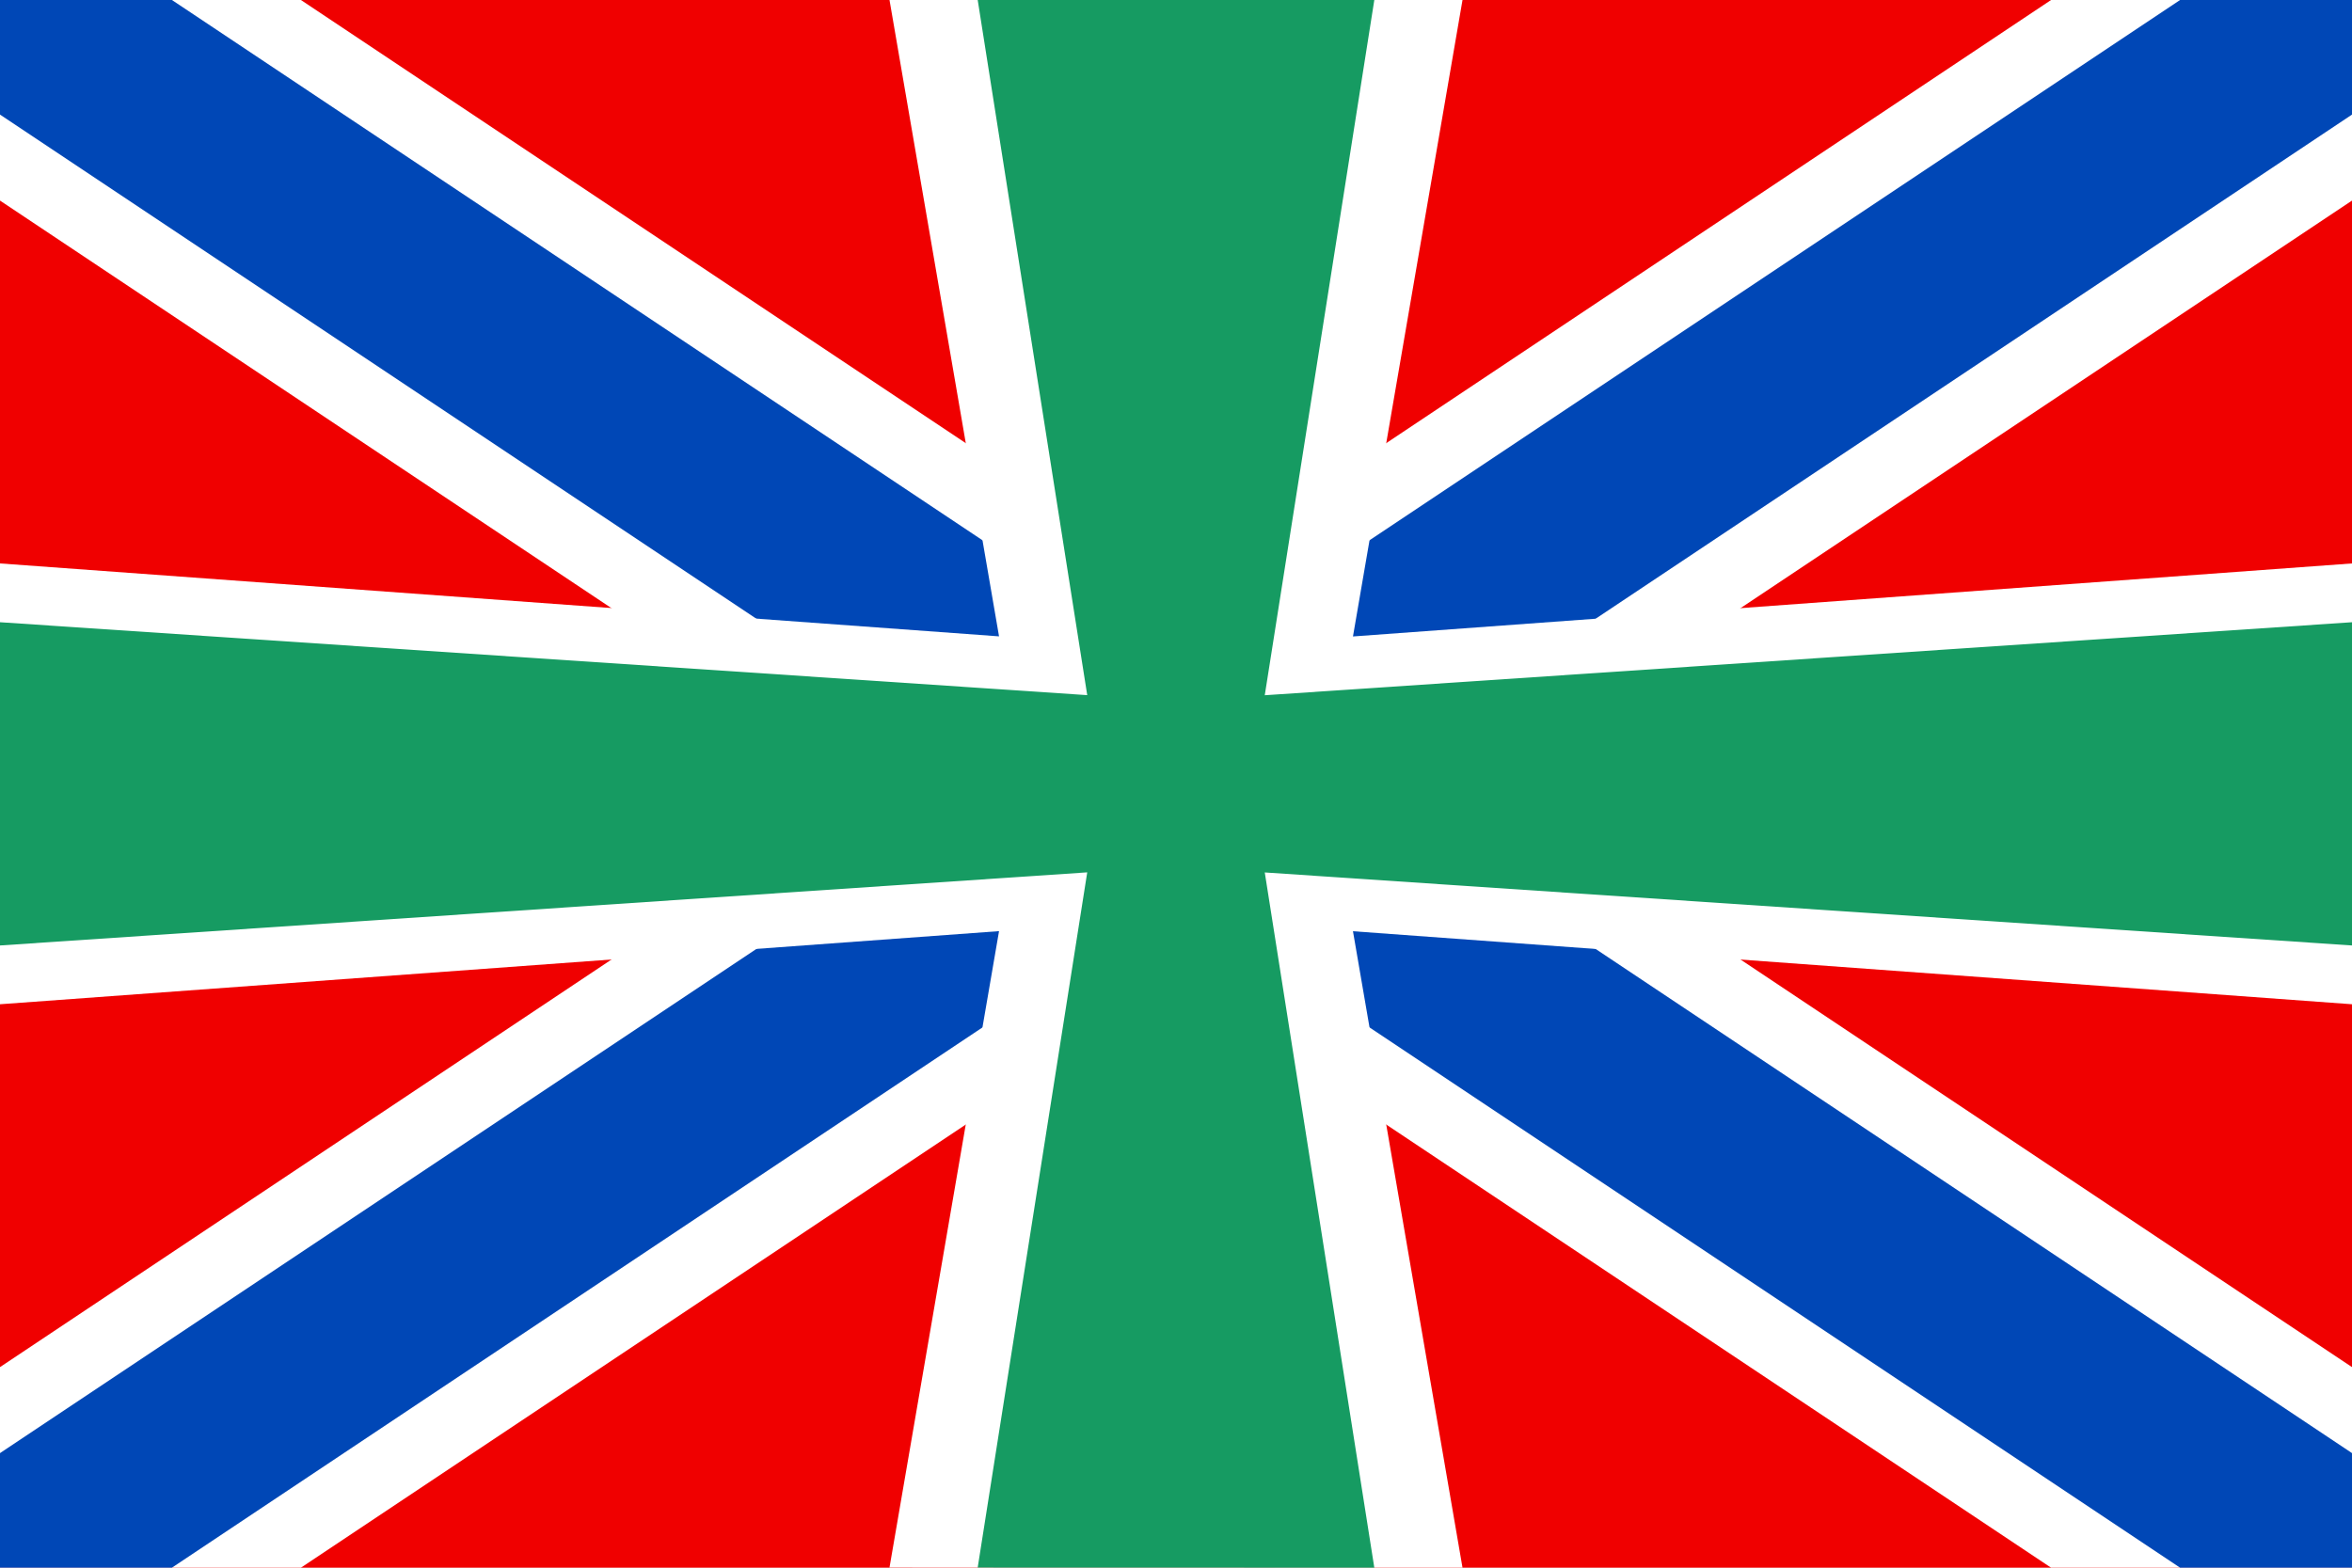
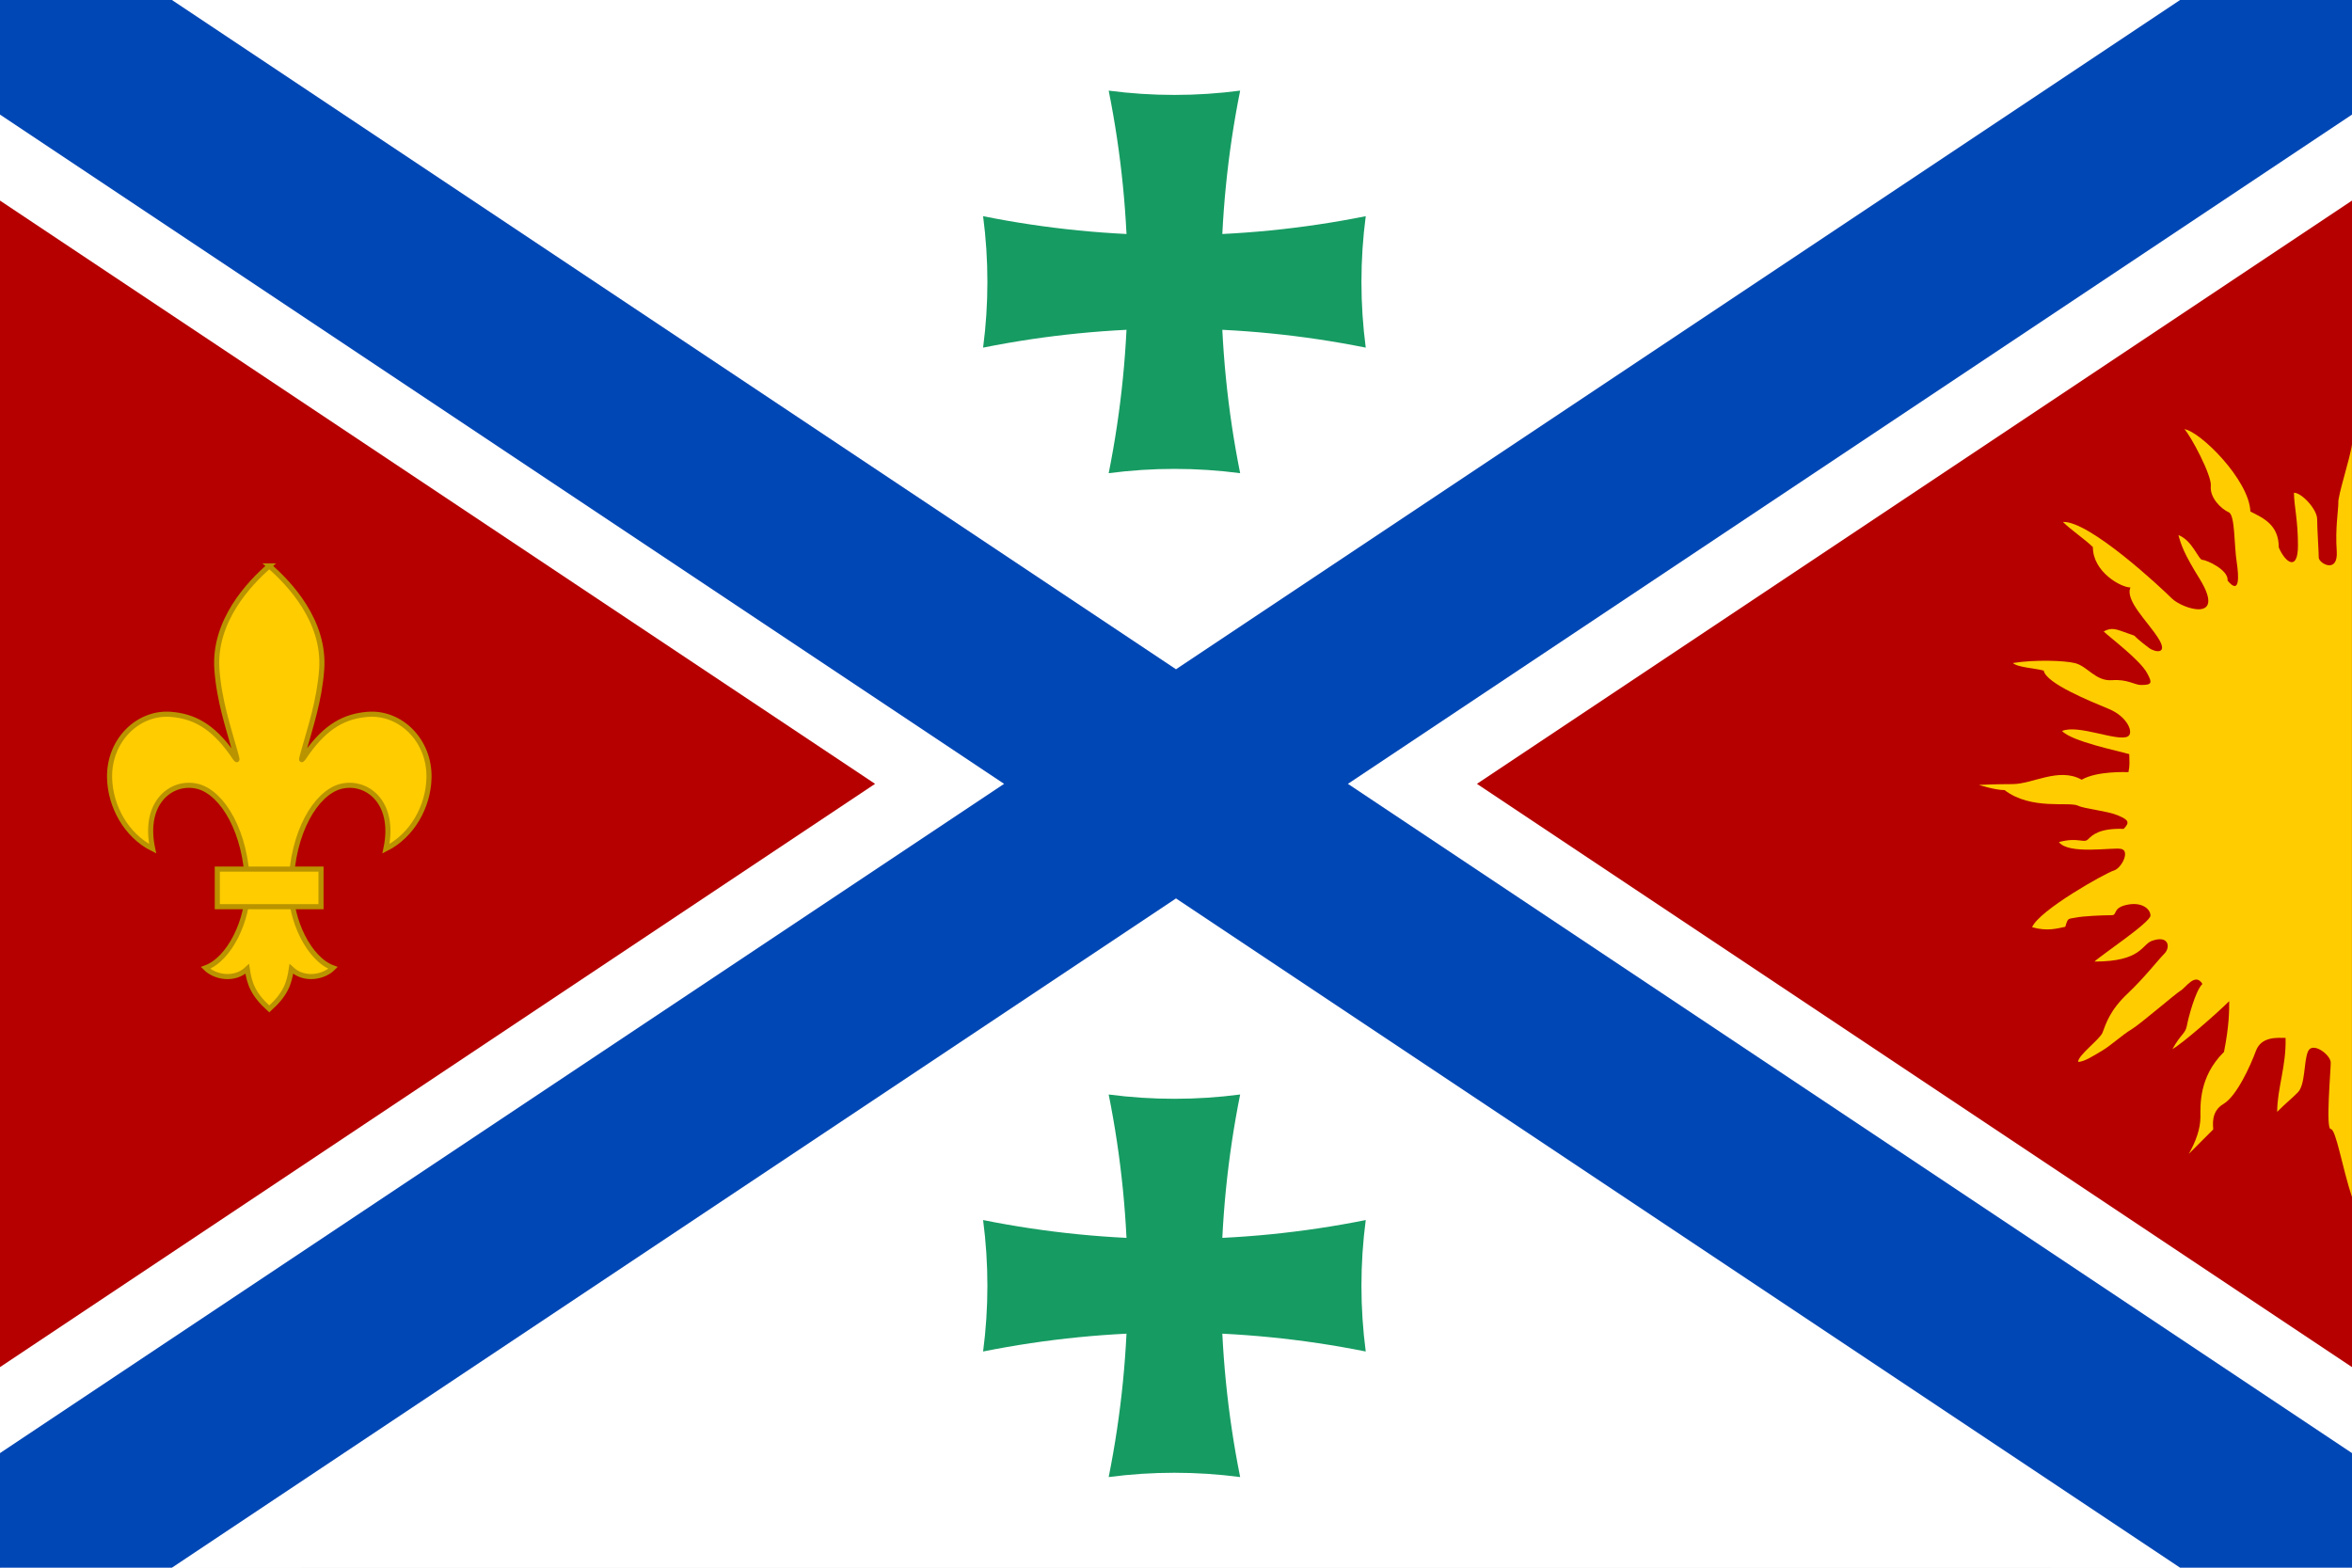
<svg xmlns="http://www.w3.org/2000/svg" width="480" height="320" version="1.1" id="svg6">
  <defs id="defs10">
    <clipPath id="f">
      <path d="M -4800,-2400 H 4800 V 2400 H -4800 Z" id="path4-3" />
    </clipPath>
    <clipPath id="f-8">
      <path d="M -4800,-2400 H 4800 V 2400 H -4800 Z" id="path4-3-2" />
    </clipPath>
    <clipPath id="f-8-7">
      <path d="M -4800,-2400 H 4800 V 2400 H -4800 Z" id="path4-3-2-4" />
    </clipPath>
  </defs>
-   <path d="M 1.237e-6,0 H 480 V 320 H 1.237e-6 Z" fill="#f00000" id="path2" style="stroke-width:1.225" />
+   <rect style="fill:#ffffff;fill-opacity:1;stroke:none;stroke-width:1.044;stroke-linecap:round;stroke-miterlimit:4;stroke-dasharray:none;stroke-opacity:1" id="rect31956" width="480" height="320" x="4.8999998e-05" y="-9.0000003e-06" />
+   <path style="fill:#b60000;fill-opacity:1;stroke:none;stroke-width:1px;stroke-linecap:butt;stroke-linejoin:miter;stroke-opacity:1" d="M 480,320 240,160 480,2e-6" id="path9053" />
+   <path style="fill:#b60000;stroke:none;stroke-width:1px;stroke-linecap:butt;stroke-linejoin:miter;stroke-opacity:1;fill-opacity:1" d="M 4.9e-5,-9e-6 240,160 4.8e-5,320 Z" id="path1517" />
  <path clip-path="url(#f-8-7)" fill="none" stroke="#0047b6" stroke-width="960" d="m -4800,2400 9600,-4800 m -9600,0 c 0,0 9600.001,4800 9600,4800" id="path12-7-2" transform="matrix(0.04999999,0,0,0.06666667,240,160)" style="fill:#0047b6;fill-opacity:1;stroke:#ffffff;stroke-width:1098.64;stroke-miterlimit:4;stroke-dasharray:none;stroke-opacity:1" />
  <path clip-path="url(#f-8)" fill="none" stroke="#0047b6" stroke-width="960" d="m -4800,2400 9600,-4800 m -9600,0 c 0,0 9600.001,4800 9600,4800" id="path12-7" transform="matrix(0.04999999,0,0,0.06666667,240,160)" style="fill:#0046b6;fill-opacity:1;stroke:#0047b6;stroke-width:627.539;stroke-miterlimit:4;stroke-dasharray:none;stroke-opacity:1" />
-   <g id="g9426" transform="matrix(1.5,0,0,1,1.237e-6,0)">
-     <path id="path6859-9" style="fill:#ffffff;fill-opacity:1;stroke-width:78.201" d="M 121.019,-0.02 135.923,129.894 2e-6,115.01 v 89.98 L 135.923,190.066 121.019,319.98 198.981,320 184.077,190.086 320,204.99 V 115.01 L 184.077,129.914 198.981,0 Z" />
-     <path id="path6859" style="fill:#169b62;fill-opacity:1;stroke-width:78.201" d="M 133.019,-0.02 147.923,141.894 -2.474e-6,127.01 v 65.98 L 147.923,178.066 133.019,319.98 186.981,320 172.077,178.086 320,192.99 V 127.01 L 172.077,141.914 186.981,0 Z" />
+   <g id="use12" transform="matrix(19.0833,0,0,19.0833,115.6364,-18.78957)" style="fill:#169b62;fill-opacity:1">
+     <path id="path924" d="m 5.797,1.954 a 5.4,5.4 0 0 0 1.406,0 10.4,10.4 0 0 0 0,4.092 5.4,5.4 0 0 0 -1.406,0 10.4,10.4 0 0 0 0,-4.092 z" style="fill:#169b62;fill-opacity:1" />
+     <path id="use926" d="m 8.546,3.297 a 5.4,5.4 0 0 0 0,1.406 10.4,10.4 0 0 0 -4.092,0 5.4,5.4 0 0 0 0,-1.406 10.4,10.4 0 0 0 4.092,0 z" style="fill:#169b62;fill-opacity:1" />
  </g>
+   <g id="use12-0" transform="matrix(19.0833,0,0,19.0833,115.6364,186.1232)" style="fill:#169b62;fill-opacity:1">
+     <path id="path924-7" d="m 5.797,1.954 a 5.4,5.4 0 0 0 1.406,0 10.4,10.4 0 0 0 0,4.092 5.4,5.4 0 0 0 -1.406,0 10.4,10.4 0 0 0 0,-4.092 z" style="fill:#169b62;fill-opacity:1" />
+     <path id="use926-0" d="m 8.546,3.297 a 5.4,5.4 0 0 0 0,1.406 10.4,10.4 0 0 0 -4.092,0 5.4,5.4 0 0 0 0,-1.406 10.4,10.4 0 0 0 4.092,0 z" style="fill:#169b62;fill-opacity:1" />
+   </g>
+   <g id="g4704" transform="matrix(2.343639,0,0,2.343639,-59.78557,-177.4749)" style="fill:#ffcc00;fill-opacity:1;stroke:#b99400;stroke-opacity:1;stroke-width:0.445;stroke-miterlimit:4;stroke-dasharray:none">
+     <path d="m 48.959,125.017 c -1.722,1.498 -4.863,4.781 -4.561,9.012 0.193,2.707 1.003,5.085 1.577,7.154 0.323,1.072 0.159,0.788 -0.312,0.09 -1.664,-2.307 -3.268,-3.164 -5.255,-3.328 -2.842,-0.238 -5.429,2.238 -5.355,5.53 0.058,2.5 1.46,5.024 3.749,6.173 -0.889,-4.167 1.807,-6.04 4.016,-5.405 2.035,0.585 4.151,3.858 4.257,8.747 0.061,2.818 -1.545,6.265 -3.67,7.038 0.796,0.799 2.492,1.159 3.635,0.087 0.19,1.275 0.484,2.185 1.918,3.485 1.437,-1.299 1.73,-2.209 1.921,-3.485 1.143,1.072 2.839,0.712 3.635,-0.087 -2.127,-0.773 -3.731,-4.22 -3.67,-7.038 0.106,-4.889 2.222,-8.162 4.254,-8.747 2.212,-0.635 4.905,1.238 4.019,5.405 2.289,-1.148 3.691,-3.672 3.749,-6.173 0.074,-3.291 -2.514,-5.768 -5.355,-5.53 -1.987,0.164 -3.59,1.021 -5.255,3.328 -0.471,0.698 -0.635,0.982 -0.312,-0.09 0.574,-2.069 1.384,-4.448 1.577,-7.154 0.302,-4.231 -2.839,-7.514 -4.564,-9.012 z" id="path148" style="fill:#ffcc00;fill-opacity:1;stroke:#b99400;stroke-width:0.445;stroke-miterlimit:4;stroke-dasharray:none;stroke-opacity:1" />
+     <path d="m 44.432,151.422 v 3.273 h 9.03 v -3.273 z" id="path150" style="fill:#ffcc00;fill-opacity:1;stroke:#b99400;stroke-width:0.445;stroke-miterlimit:4;stroke-dasharray:none;stroke-opacity:1" />
+   </g>
+   <path id="path826" d="M 479.986,90.706 V 244.331 c -1.958,-5.956 -3.263,-13.869 -4.324,-13.869 -1.061,0 0,-11.911 0,-13.543 0,-1.632 -3.753,-4.406 -4.65,-2.284 -0.897,2.121 -0.49,6.853 -2.121,8.403 -1.55,1.55 -2.121,1.876 -4.161,3.916 0,-4.732 1.876,-9.382 1.713,-15.093 -1.469,0 -4.895,-0.408 -6.037,2.611 -1.142,3.1 -3.916,9.219 -6.608,10.851 -2.692,1.55 -2.121,4.487 -2.121,5.221 l -4.977,4.977 c 1.387,-2.448 2.366,-5.058 2.366,-7.506 0,-2.448 -0.326,-8.24 4.814,-13.298 1.061,-5.385 1.061,-8.403 1.061,-10.361 -2.448,2.448 -9.545,8.648 -11.585,9.79 1.713,-3.1 2.611,-3.1 2.937,-4.732 0.245,-1.387 1.713,-7.179 3.182,-8.566 -1.469,-2.448 -3.427,0.816 -4.487,1.387 -0.979,0.571 -8.24,6.853 -10.035,7.914 -1.795,1.061 -4.161,3.263 -5.956,4.324 -1.795,1.061 -3.671,2.284 -4.895,2.284 0,-1.387 4.406,-4.569 4.977,-5.956 0.734,-1.876 1.469,-4.569 5.221,-8.077 3.345,-3.182 6.2,-6.853 7.424,-8.077 1.224,-1.224 0.979,-3.834 -2.529,-2.611 -2.121,0.734 -2.121,4.242 -11.748,4.242 1.224,-1.224 11.422,-7.995 11.422,-9.382 0,-1.387 -1.795,-2.855 -4.814,-2.203 -3.019,0.653 -1.876,2.121 -3.1,2.121 -1.713,0 -5.793,0.163 -7.343,0.49 -1.55,0.326 -1.55,-0.082 -2.121,1.876 -1.632,0.326 -3.671,0.979 -6.772,0.082 1.387,-3.427 15.012,-11.096 16.725,-11.585 1.55,-0.49 3.345,-4.079 1.387,-4.406 -1.795,-0.326 -10.688,1.224 -12.646,-1.387 3.998,-1.061 5.058,0.326 5.956,-0.571 0.897,-0.897 2.366,-2.284 7.261,-2.121 1.387,-1.387 0.897,-1.876 -1.224,-2.774 -2.121,-0.897 -6.772,-1.305 -8.077,-1.958 -1.876,-0.897 -9.545,0.979 -15.012,-3.182 -1.958,0 -5.221,-1.061 -5.221,-1.061 0,0 3.182,-0.163 6.853,-0.163 4.079,0 9.464,-3.508 14.114,-0.897 3.1,-1.795 8.974,-1.55 9.545,-1.55 0.326,-1.632 0.163,-2.04 0.163,-3.671 -2.203,-0.653 -11.83,-2.611 -13.706,-4.732 3.345,-1.387 11.177,2.203 13.38,1.142 1.305,-0.653 0.082,-3.998 -3.834,-5.629 -3.916,-1.632 -12.809,-5.221 -13.298,-7.832 -1.713,-0.49 -5.385,-0.653 -6.282,-1.55 4.569,-0.734 10.524,-0.49 12.564,0 2.611,0.571 4.242,3.753 7.669,3.508 3.1,-0.245 4.65,0.979 5.874,0.979 2.284,0 2.366,-0.408 1.305,-2.366 -1.387,-2.692 -7.751,-7.424 -8.893,-8.566 1.713,-0.897 2.448,-0.49 4.977,0.408 2.448,0.897 -0.082,-0.326 4.242,2.937 1.305,0.979 4.079,1.387 1.876,-2.04 -2.203,-3.427 -6.772,-7.669 -5.629,-10.28 -1.958,0 -7.669,-3.182 -7.669,-8.24 -1.55,-1.55 -4.487,-3.508 -6.119,-5.14 5.385,-0.245 19.988,13.38 22.191,15.583 2.203,2.203 11.177,5.058 5.793,-3.834 -3.345,-5.385 -3.834,-7.016 -4.406,-9.056 2.855,1.061 4.079,5.058 4.895,5.058 0.816,0 5.385,2.04 5.14,4.242 2.529,3.019 2.284,-0.897 1.876,-3.671 -0.571,-3.508 -0.326,-9.709 -1.632,-10.28 -1.632,-0.734 -3.916,-3.019 -3.671,-5.385 0.245,-2.121 -4.161,-10.361 -5.385,-11.585 3.263,0.49 13.217,10.361 13.462,16.807 2.774,1.387 5.793,2.774 5.793,7.343 1.387,3.182 3.916,4.895 3.916,-0.408 0,-5.303 -0.816,-8.158 -0.816,-10.769 1.632,0 4.732,3.427 4.732,5.385 0,1.958 0.326,6.608 0.326,7.832 0,1.224 3.998,3.427 3.671,-1.305 -0.326,-4.569 0.326,-8.403 0.326,-9.79 -0.163,-1.469 2.448,-9.219 2.774,-11.993 z" fill="#ffcc00" style="stroke-width:0.816" />
</svg>
